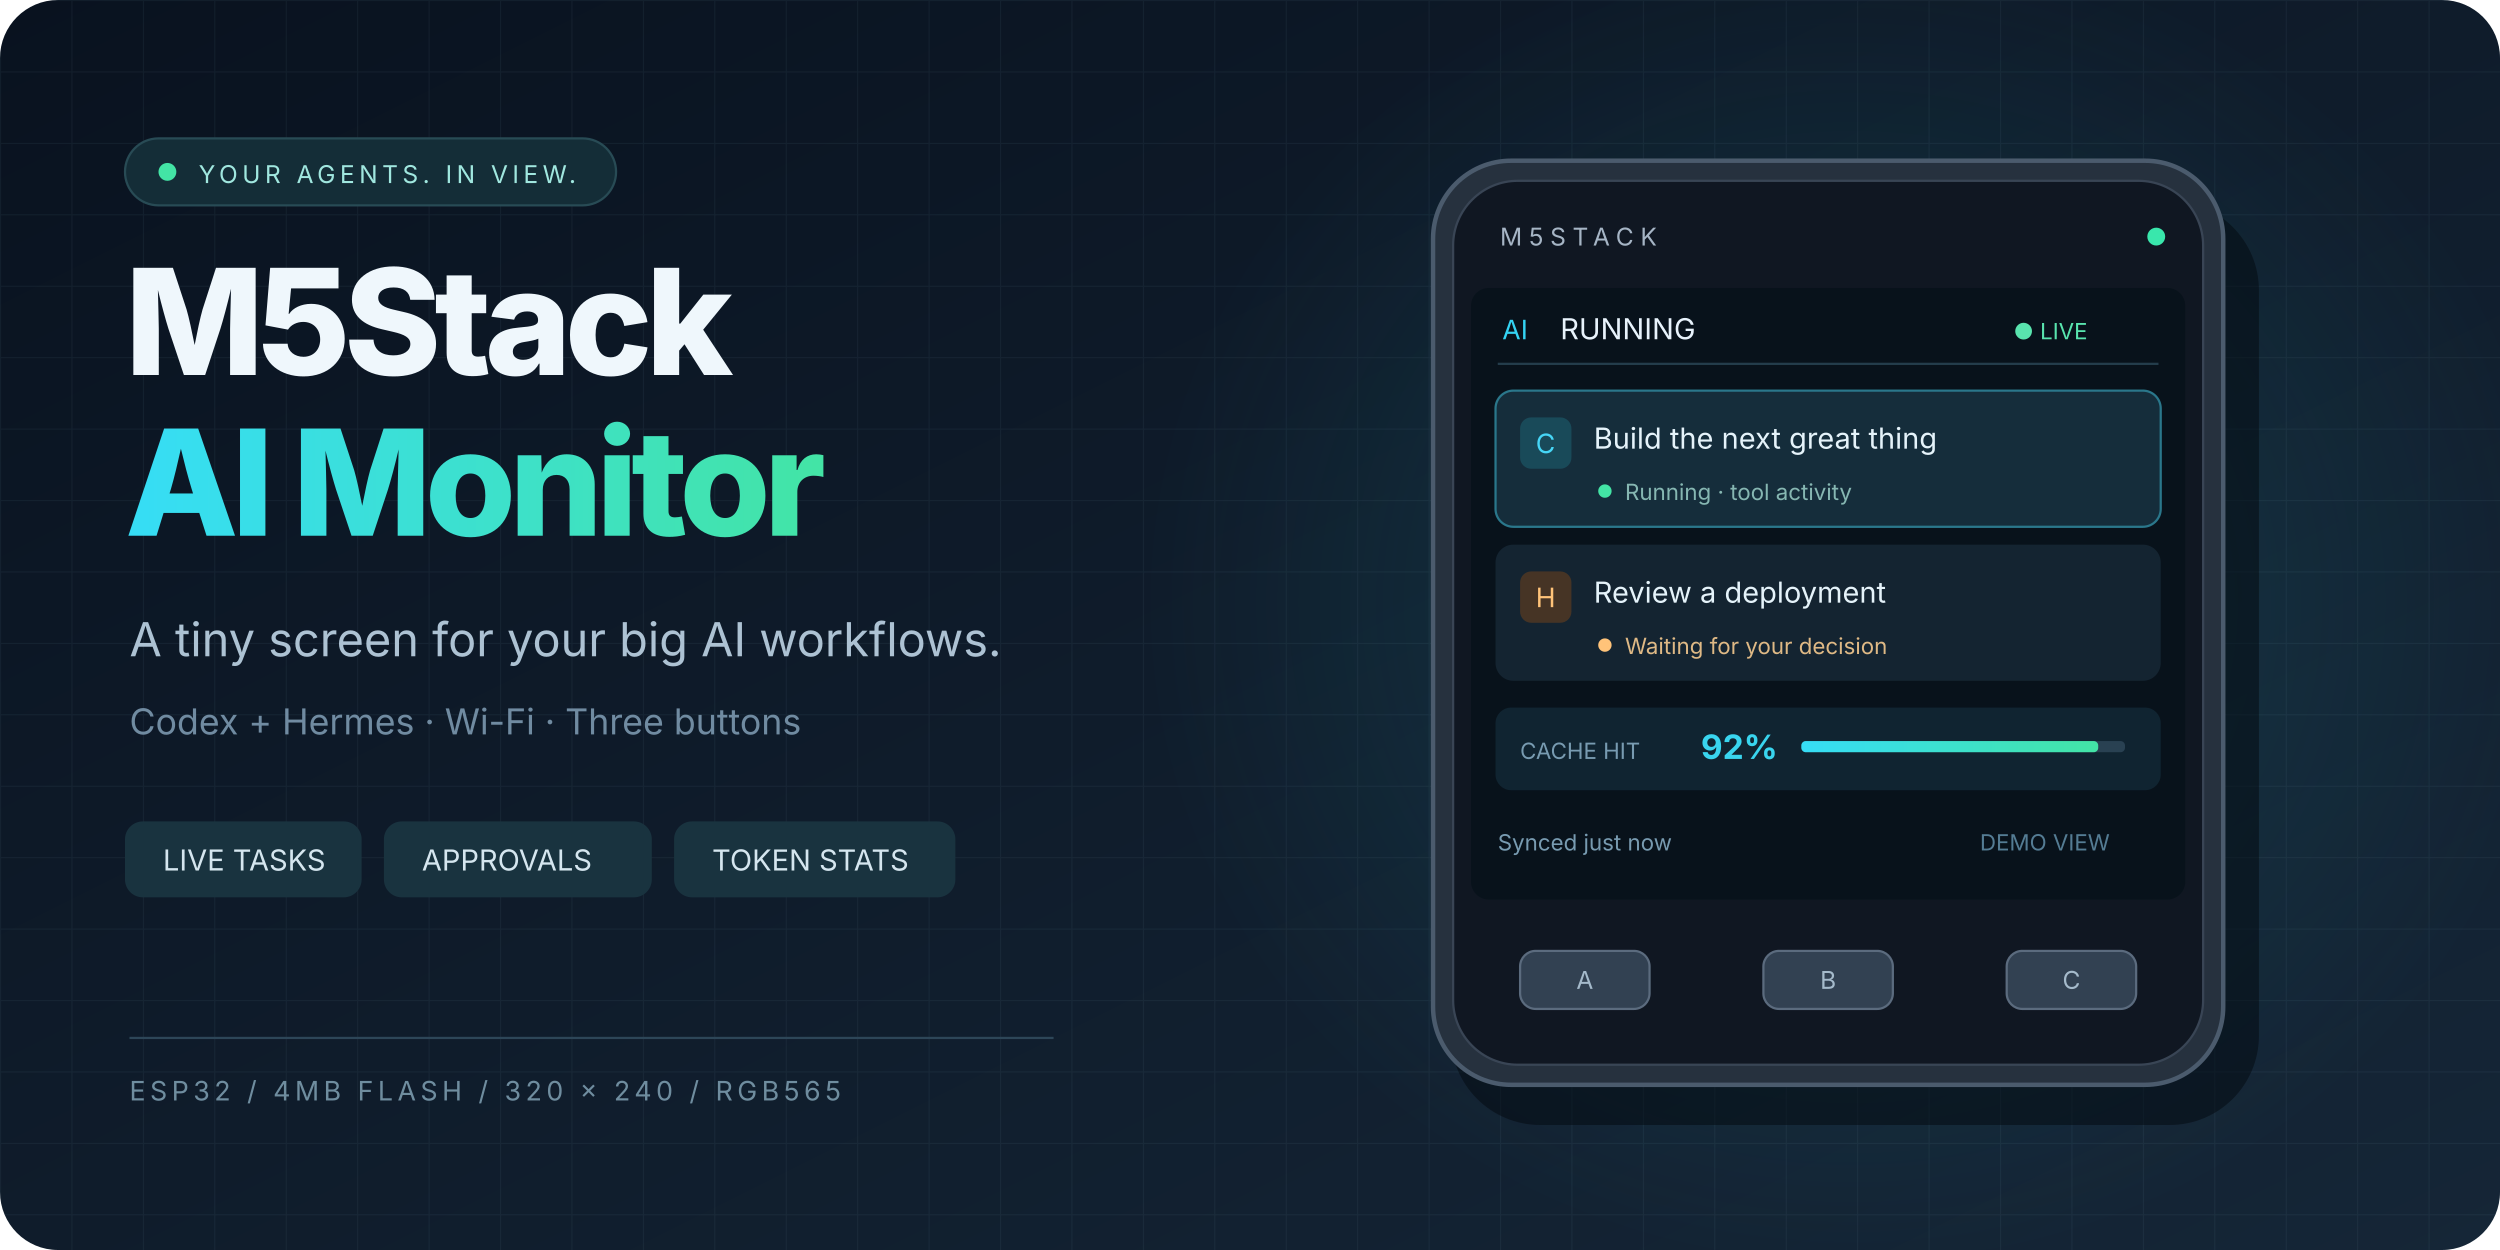
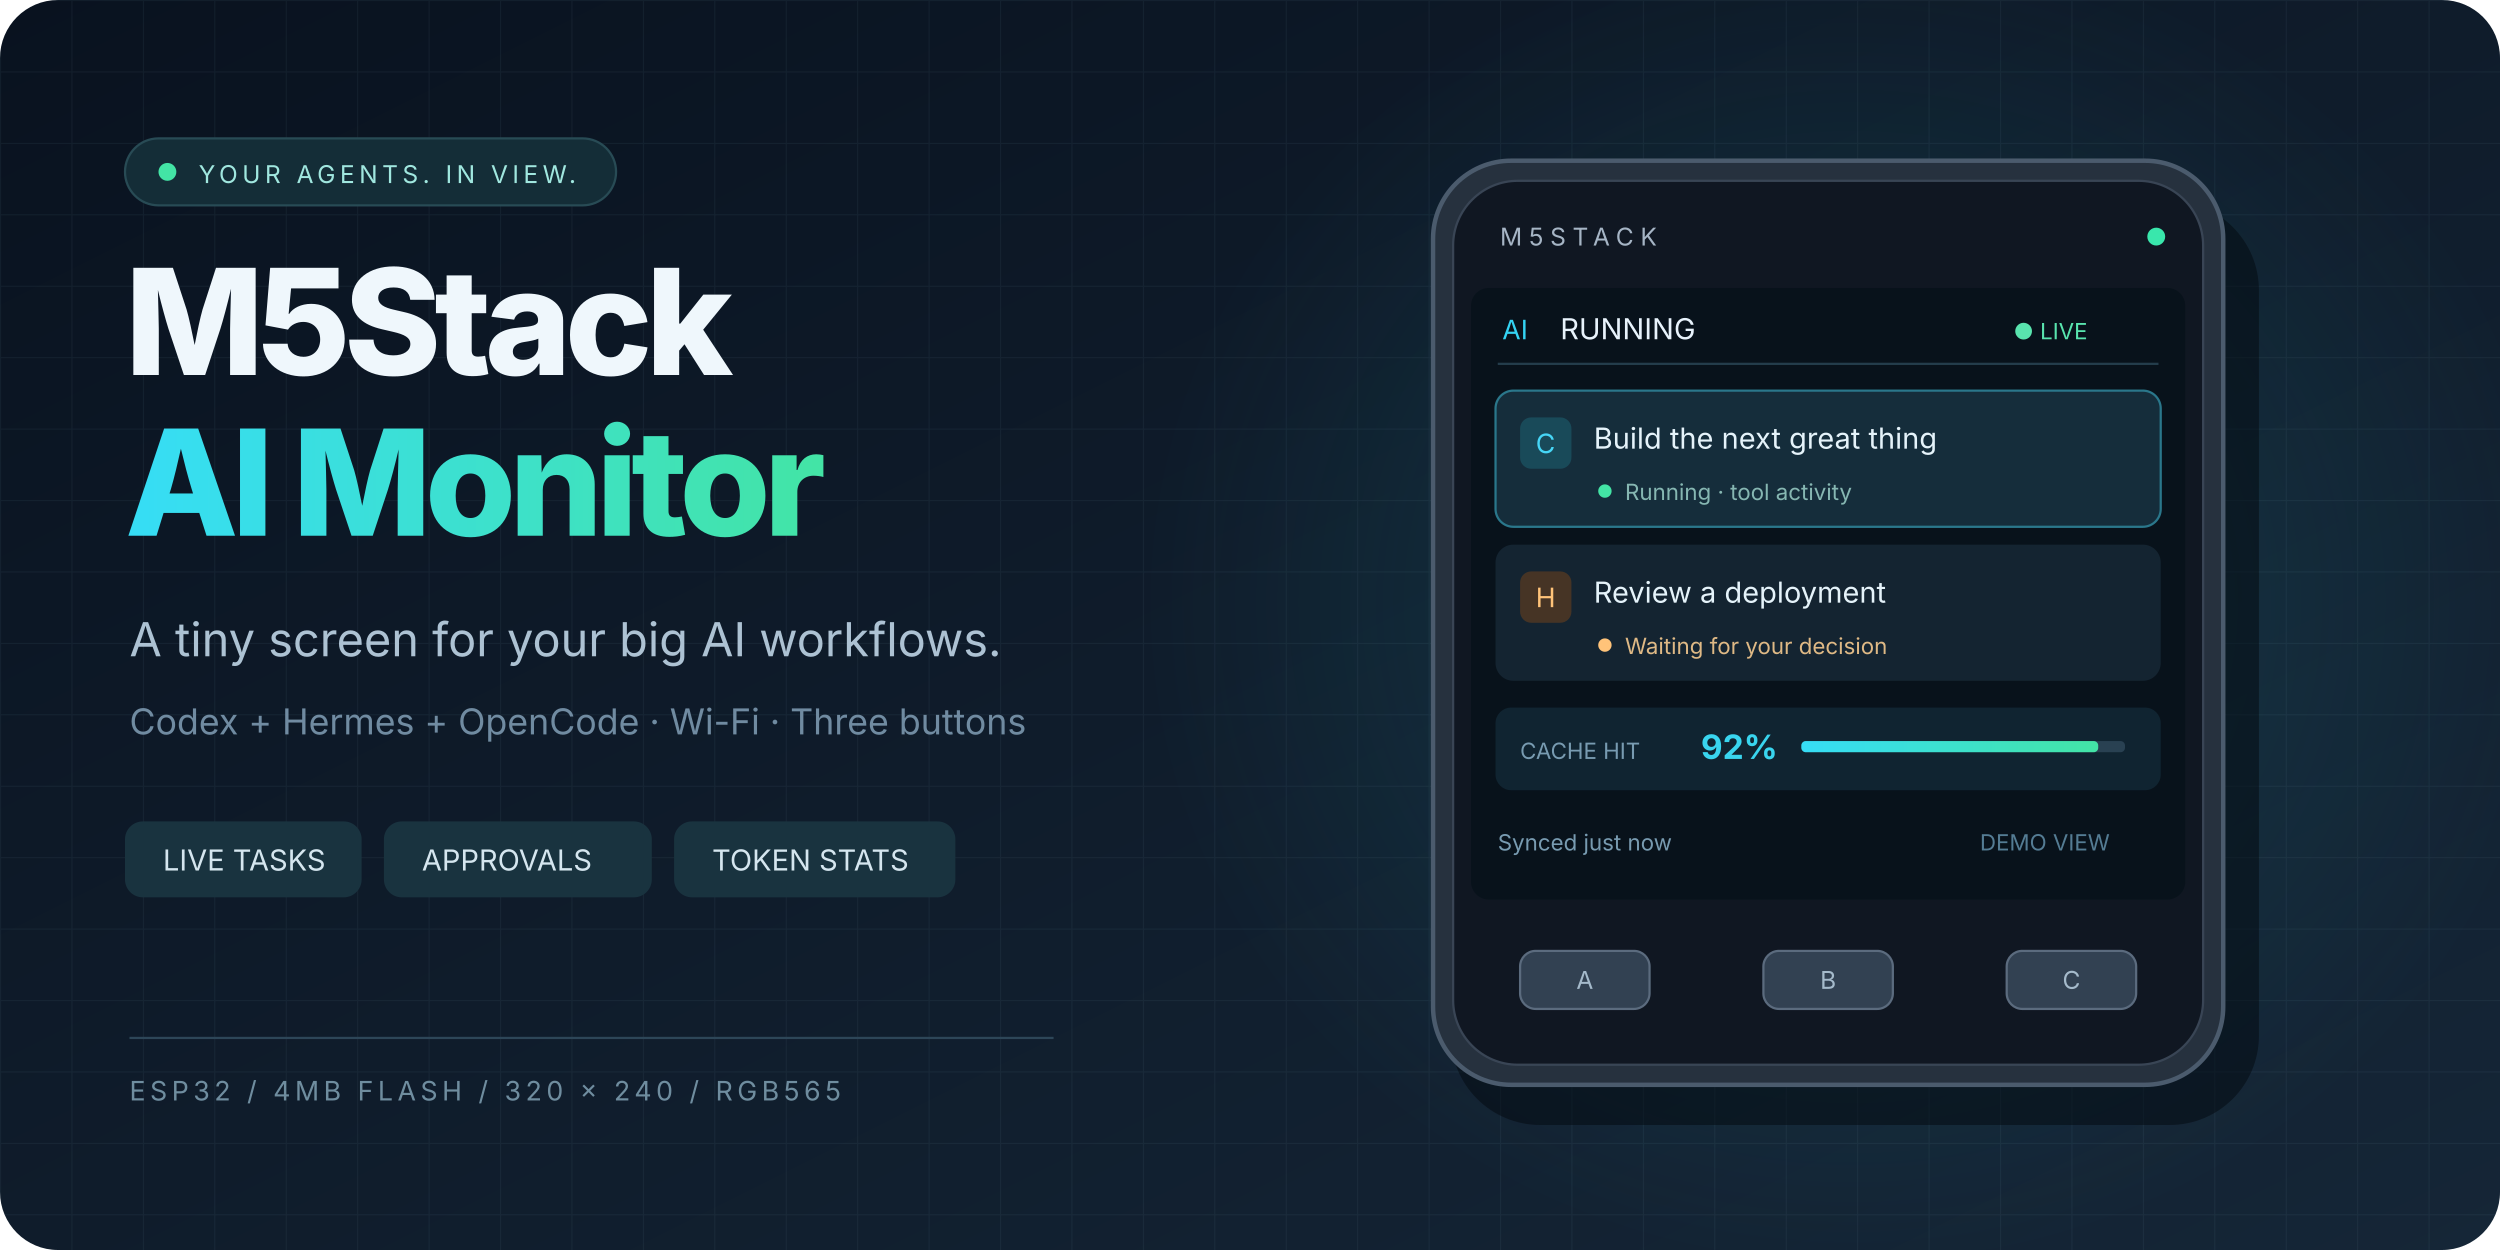
<svg xmlns="http://www.w3.org/2000/svg" width="1120" height="560" viewBox="0 0 1120 560" role="img" aria-labelledby="title desc">
  <defs>
    <linearGradient id="bg" x2="1" y2="1">
      <stop stop-color="#09121f" />
      <stop offset="1" stop-color="#152637" />
    </linearGradient>
    <linearGradient id="accent">
      <stop stop-color="#36ddf6" />
      <stop offset="1" stop-color="#43e4a5" />
    </linearGradient>
    <radialGradient id="glow">
      <stop stop-color="#35d3df" stop-opacity=".16" />
      <stop offset="1" stop-color="#35d3df" stop-opacity="0" />
    </radialGradient>
    <pattern id="grid" width="32" height="32" patternUnits="userSpaceOnUse">
      <path d="M32 0H0V32" fill="none" stroke="#83acbd" stroke-opacity=".07" />
    </pattern>
  </defs>
  <rect width="1120" height="560" rx="26" fill="url(#bg)" />
  <rect width="1120" height="560" rx="26" fill="url(#grid)" />
  <ellipse cx="830" cy="270" rx="320" ry="300" fill="url(#glow)" />
  <g font-family="Inter,Segoe UI,Arial,sans-serif">
    <rect x="56" y="62" width="220" height="30" rx="15" fill="#142d37" stroke="#284b55" />
    <circle cx="75" cy="77" r="4" fill="#43e4a5" />
    <text x="89" y="82" fill="#a0e7df" font-size="11" letter-spacing="2">YOUR AGENTS. IN VIEW.</text>
    <text x="56" y="168" fill="#eff7fc" font-size="66" font-weight="800" letter-spacing="-3">M5Stack</text>
    <text x="56" y="240" fill="url(#accent)" font-size="66" font-weight="800" letter-spacing="-3">AI Monitor</text>
    <text x="58" y="294" fill="#adc2d3" font-size="21">A tiny screen for your big AI workflows.</text>
-     <text x="58" y="329" fill="#708ba1" font-size="16">Codex + Hermes · Wi-Fi · Three buttons</text>
+     <text x="58" y="329" fill="#708ba1" font-size="16">Codex + Hermes + OpenCode · Wi-Fi · Three buttons</text>
    <g font-size="13" fill="#d5e6ef">
      <rect x="56" y="368" width="106" height="34" rx="8" fill="#19333f" />
      <text x="73" y="390">LIVE TASKS</text>
      <rect x="172" y="368" width="120" height="34" rx="8" fill="#19333f" />
      <text x="189" y="390">APPROVALS</text>
      <rect x="302" y="368" width="126" height="34" rx="8" fill="#19333f" />
      <text x="319" y="390">TOKEN STATS</text>
    </g>
    <path d="M58 465H472" stroke="#2d4658" />
    <text x="58" y="493" fill="#6f8d9f" font-size="12" letter-spacing="2">ESP32 / 4MB FLASH / 320 × 240 / RGB565</text>
    <g transform="translate(642 72)">
      <rect x="8" y="18" width="362" height="414" rx="40" fill="#02070d" opacity=".5" />
      <rect width="354" height="414" rx="35" fill="#26313e" stroke="#4b5b6d" stroke-width="2" />
      <rect x="9" y="9" width="336" height="396" rx="29" fill="#101722" stroke="#394555" />
      <text x="30" y="38" fill="#a6b5c5" font-size="11" letter-spacing="3">M5STACK</text>
      <circle cx="324" cy="34" r="4" fill="#39e7ac" />
      <rect x="17" y="57" width="320" height="274" rx="8" fill="#08121b" />
      <text x="31" y="80" fill="#34d3f3" font-size="12">AI</text>
      <text x="57" y="80" fill="#e8f3fc" font-size="13">RUNNING</text>
      <text x="260" y="80" fill="#59e4ae" font-size="10">● LIVE</text>
      <path d="M29 91H325" stroke="#243d4c" />
      <rect x="28" y="103" width="298" height="61" rx="8" fill="#152d3b" stroke="#2a778b" />
      <rect x="39" y="115" width="23" height="23" rx="5" fill="#194a59" />
      <text x="46" y="131" fill="#46d6f6" font-size="12">C</text>
      <text x="72" y="129" fill="#e5f3fa" font-size="13">Build the next great thing</text>
      <circle cx="77" cy="148" r="3" fill="#43e4a5" />
      <text x="86" y="152" fill="#86b7b2" font-size="10">Running · tool activity</text>
      <rect x="28" y="172" width="298" height="61" rx="8" fill="#142431" />
      <rect x="39" y="184" width="23" height="23" rx="5" fill="#463425" />
      <text x="46" y="200" fill="#ffc379" font-size="12">H</text>
      <text x="72" y="198" fill="#e5f3fa" font-size="13">Review a deployment</text>
      <circle cx="77" cy="217" r="3" fill="#ffc379" />
      <text x="86" y="221" fill="#dfb985" font-size="10">Waiting for your decision</text>
      <rect x="28" y="245" width="298" height="37" rx="7" fill="#102431" />
      <text x="39" y="268" fill="#789bb1" font-size="10">CACHE HIT</text>
      <text x="120" y="268" fill="#39d5ef" font-size="15" font-weight="700">92%</text>
      <rect x="165" y="260" width="145" height="5" rx="2" fill="#294152" />
      <rect x="165" y="260" width="133" height="5" rx="2" fill="url(#accent)" />
      <text x="29" y="309" fill="#789bb1" font-size="10">Synced just now</text>
      <text x="245" y="309" fill="#547c94" font-size="10">DEMO VIEW</text>
      <g fill="#324152" stroke="#5b6b7e">
        <rect x="39" y="354" width="58" height="26" rx="7" />
        <rect x="148" y="354" width="58" height="26" rx="7" />
        <rect x="257" y="354" width="58" height="26" rx="7" />
      </g>
      <g fill="#a5bacb" font-size="11" text-anchor="middle">
        <text x="68" y="371">A</text>
        <text x="177" y="371">B</text>
        <text x="286" y="371">C</text>
      </g>
    </g>
  </g>
</svg>
